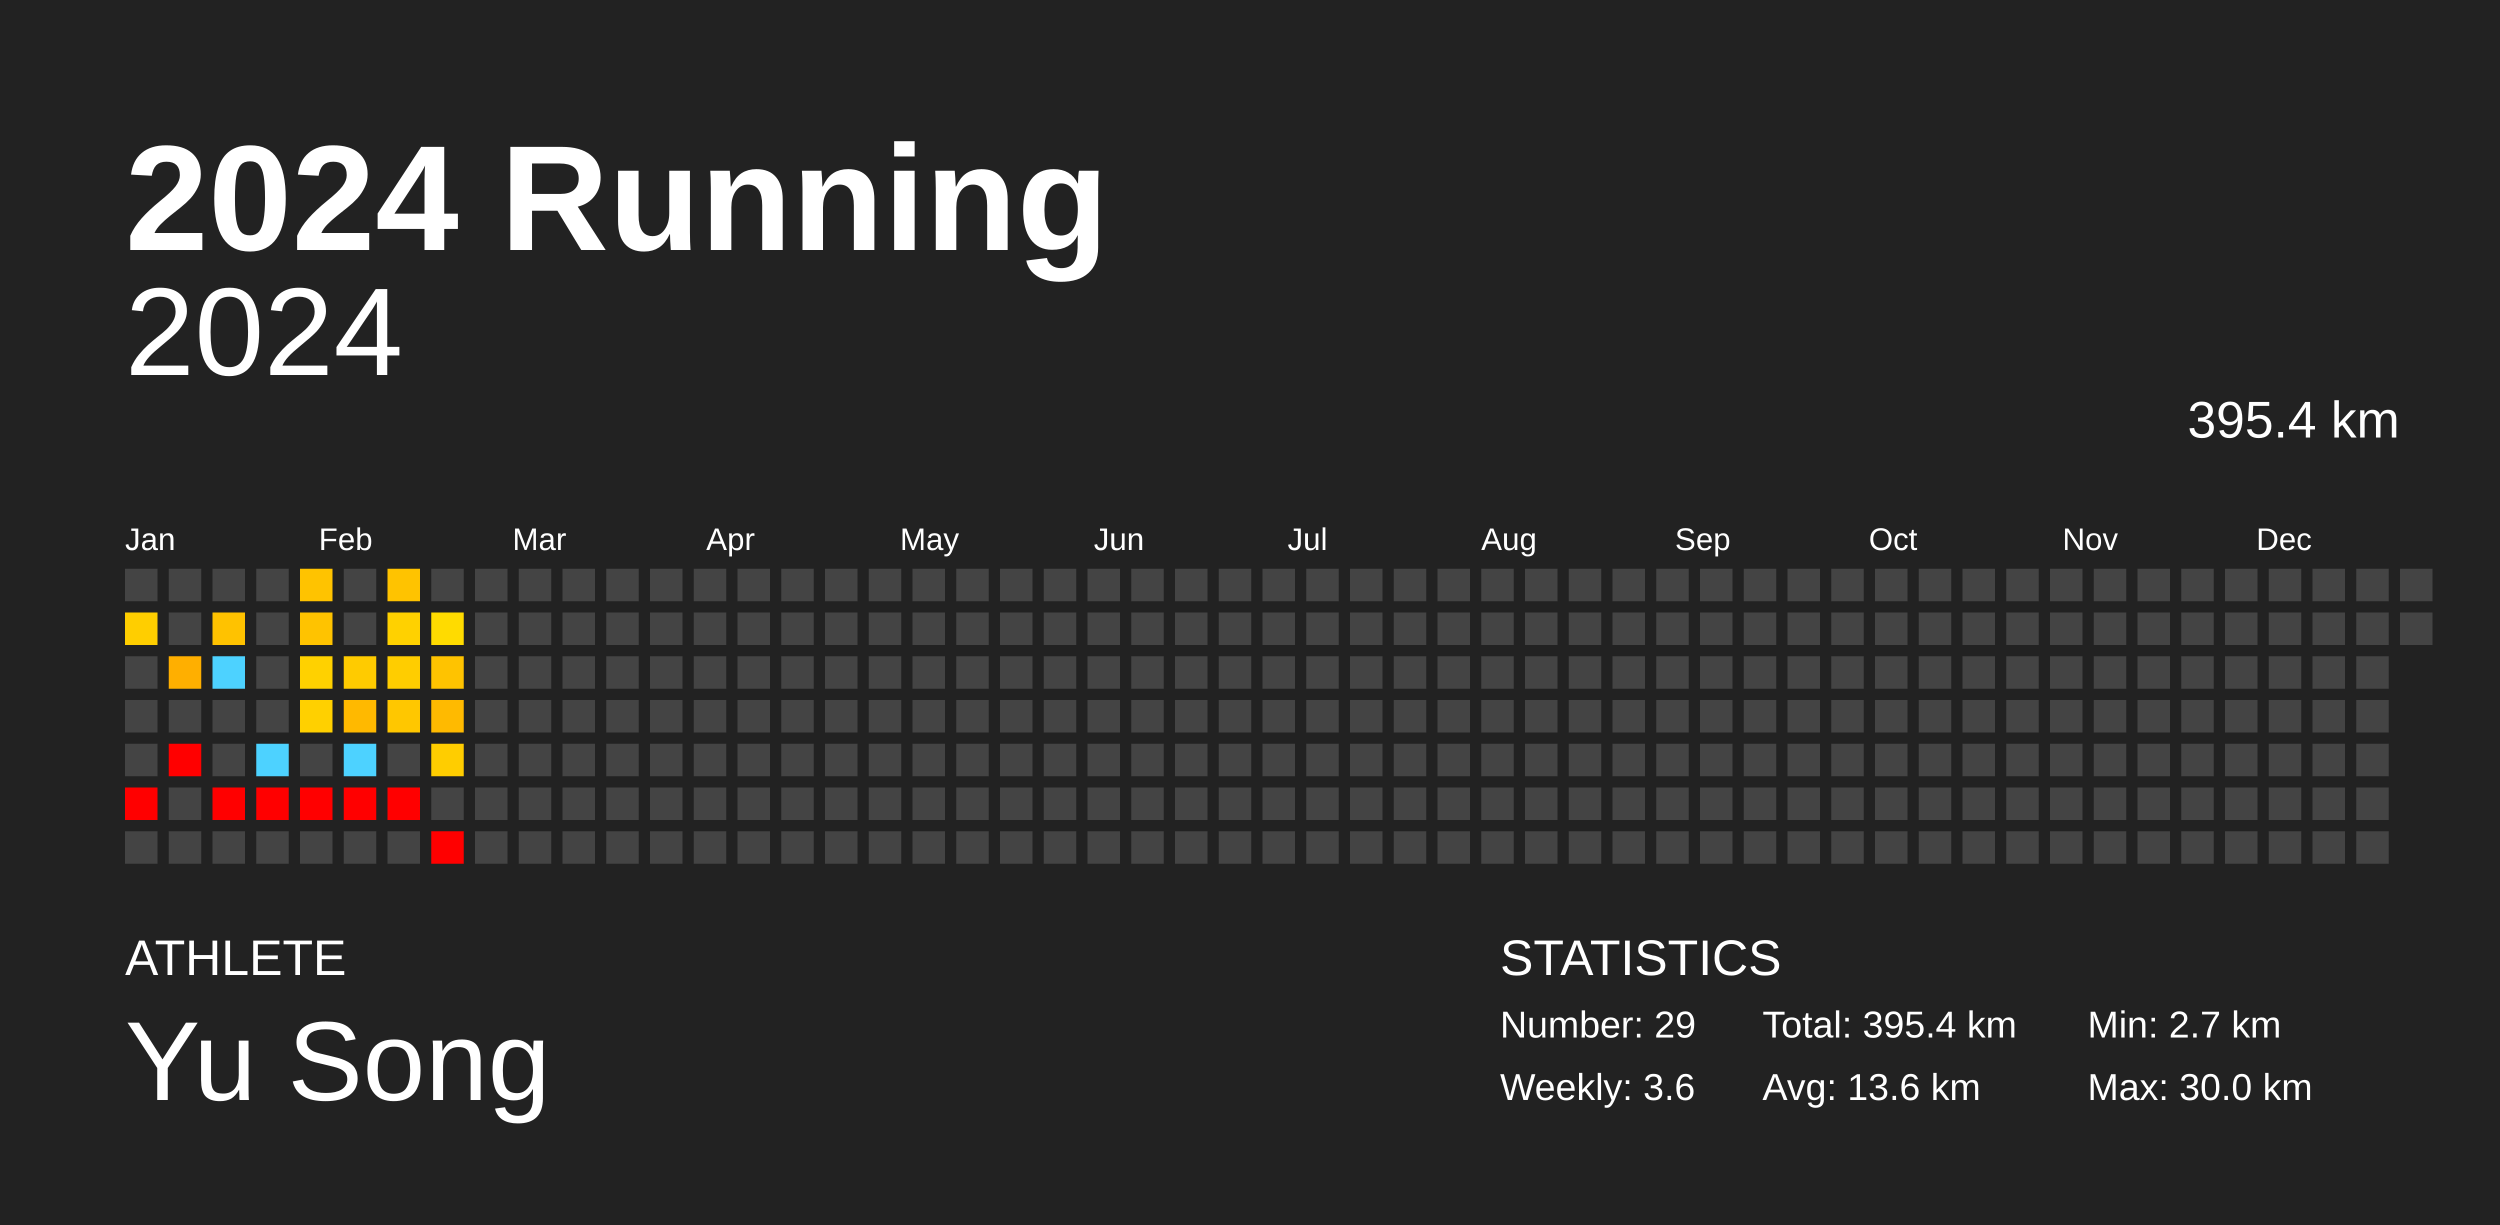
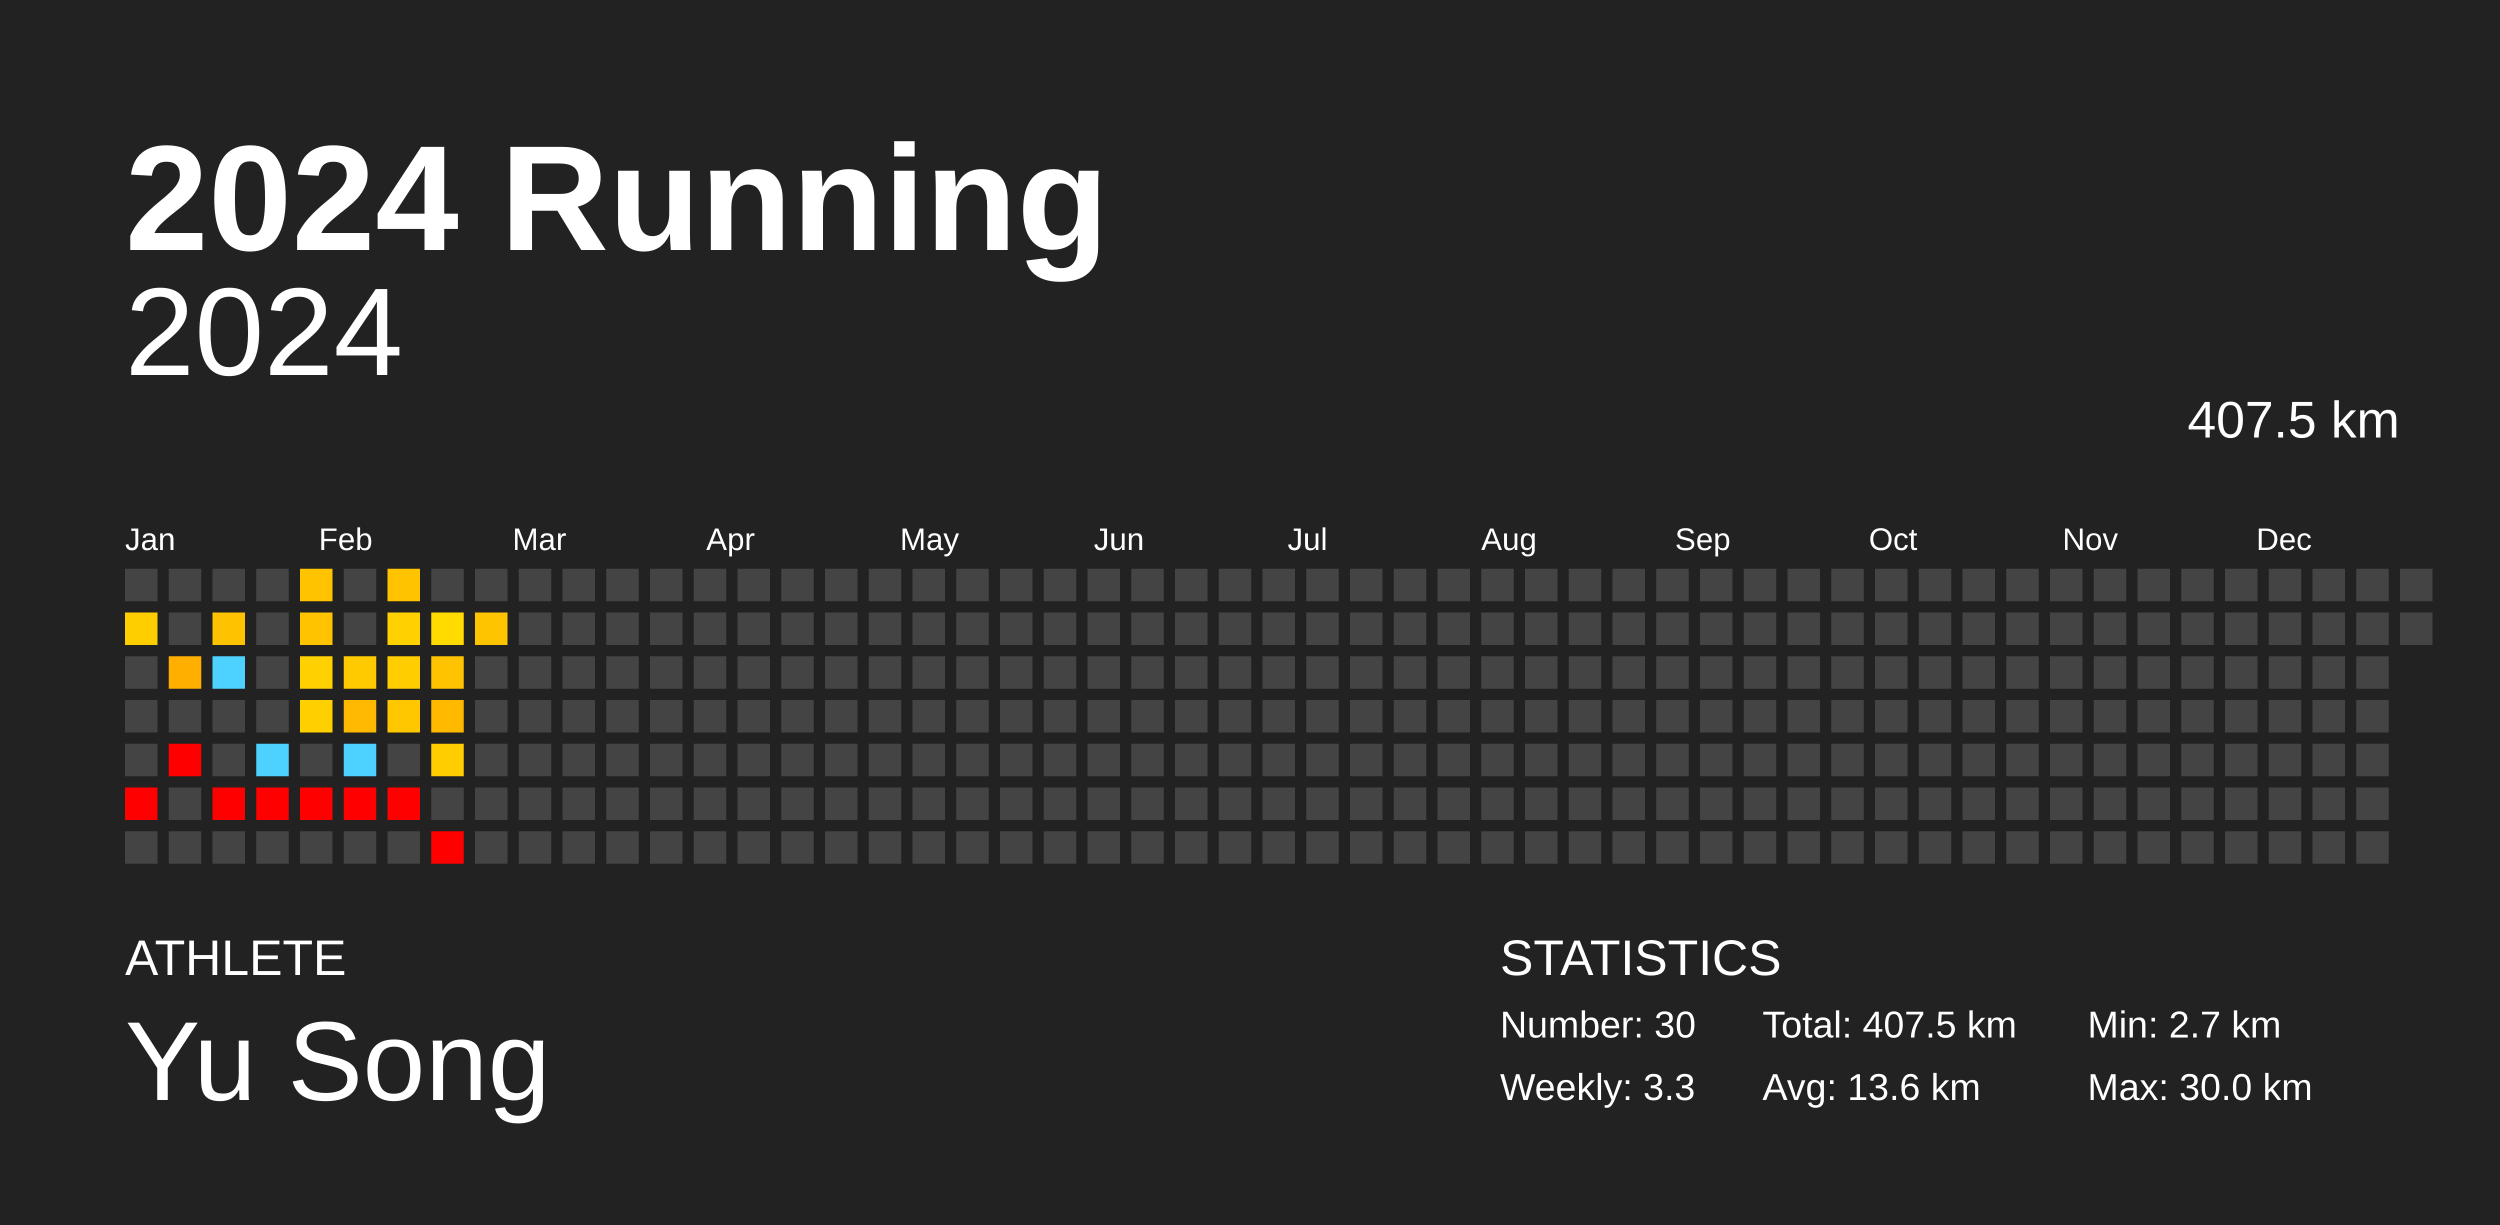
<svg xmlns="http://www.w3.org/2000/svg" baseProfile="full" height="98mm" version="1.1" viewBox="0,0,200,98" width="200mm">
  <defs />
  <rect fill="#222222" height="98" width="200" x="0" y="0" />
  <text fill="#FFFFFF" style="font-size:12px; font-family:Arial; font-weight:bold;" x="10" y="20">2024 Running</text>
  <text fill="#FFFFFF" style="font-size:4px; font-family:Arial" x="10" y="78">ATHLETE</text>
  <text fill="#FFFFFF" style="font-size:9px; font-family:Arial" x="10" y="88">Yu Song</text>
  <text fill="#FFFFFF" style="font-size:4px; font-family:Arial" x="120" y="78">STATISTICS</text>
-   <text fill="#FFFFFF" style="font-size:3px; font-family:Arial" x="120" y="83">Number: 29</text>
-   <text fill="#FFFFFF" style="font-size:3px; font-family:Arial" x="120" y="88">Weekly: 3.6</text>
-   <text fill="#FFFFFF" style="font-size:3px; font-family:Arial" x="141" y="83">Total: 395.4 km</text>
+   <text fill="#FFFFFF" style="font-size:3px; font-family:Arial" x="120" y="83">Number: 30</text>
+   <text fill="#FFFFFF" style="font-size:3px; font-family:Arial" x="120" y="88">Weekly: 3.3</text>
+   <text fill="#FFFFFF" style="font-size:3px; font-family:Arial" x="141" y="83">Total: 407.5 km</text>
  <text fill="#FFFFFF" style="font-size:3px; font-family:Arial" x="141" y="88">Avg: 13.6 km</text>
  <text fill="#FFFFFF" style="font-size:3px; font-family:Arial" x="167" y="83">Min: 2.7 km</text>
  <text fill="#FFFFFF" style="font-size:3px; font-family:Arial" x="167" y="88">Max: 30.0 km</text>
  <text alignment-baseline="hanging" fill="#FFFFFF" style="font-size:10.0px; font-family:Arial;" x="10" y="30">2024</text>
-   <text alignment-baseline="hanging" fill="#FFFFFF" style="font-size:4.125px; font-family:Arial;" x="175" y="35">395.4 km</text>
+   <text alignment-baseline="hanging" fill="#FFFFFF" style="font-size:4.125px; font-family:Arial;" x="175" y="35">407.5 km</text>
  <text fill="#FFFFFF" style="font-size:2.5px; font-family:Arial" x="10.0" y="44">Jan</text>
  <text fill="#FFFFFF" style="font-size:2.5px; font-family:Arial" x="25.5" y="44">Feb</text>
  <text fill="#FFFFFF" style="font-size:2.5px; font-family:Arial" x="41.0" y="44">Mar</text>
  <text fill="#FFFFFF" style="font-size:2.5px; font-family:Arial" x="56.5" y="44">Apr</text>
  <text fill="#FFFFFF" style="font-size:2.5px; font-family:Arial" x="72.0" y="44">May</text>
  <text fill="#FFFFFF" style="font-size:2.5px; font-family:Arial" x="87.5" y="44">Jun</text>
  <text fill="#FFFFFF" style="font-size:2.5px; font-family:Arial" x="103.0" y="44">Jul</text>
  <text fill="#FFFFFF" style="font-size:2.5px; font-family:Arial" x="118.5" y="44">Aug</text>
  <text fill="#FFFFFF" style="font-size:2.5px; font-family:Arial" x="134.0" y="44">Sep</text>
  <text fill="#FFFFFF" style="font-size:2.5px; font-family:Arial" x="149.5" y="44">Oct</text>
  <text fill="#FFFFFF" style="font-size:2.5px; font-family:Arial" x="165.0" y="44">Nov</text>
  <text fill="#FFFFFF" style="font-size:2.5px; font-family:Arial" x="180.5" y="44">Dec</text>
  <rect fill="#444444" height="2.6" width="2.6" x="10.0" y="45.5" />
  <rect fill="#ffce00" height="2.6" width="2.6" x="10.0" y="49.0" />
  <rect fill="#444444" height="2.6" width="2.6" x="10.0" y="52.5" />
  <rect fill="#444444" height="2.6" width="2.6" x="10.0" y="56.0" />
  <rect fill="#444444" height="2.6" width="2.6" x="10.0" y="59.5" />
  <rect fill="red" height="2.6" width="2.6" x="10.0" y="63.0" />
  <rect fill="#444444" height="2.6" width="2.6" x="10.0" y="66.5" />
  <rect fill="#444444" height="2.6" width="2.6" x="13.5" y="45.5" />
  <rect fill="#444444" height="2.6" width="2.6" x="13.5" y="49.0" />
  <rect fill="#ffaf00" height="2.6" width="2.6" x="13.5" y="52.5" />
  <rect fill="#444444" height="2.6" width="2.6" x="13.5" y="56.0" />
  <rect fill="red" height="2.6" width="2.6" x="13.5" y="59.5" />
  <rect fill="#444444" height="2.6" width="2.6" x="13.5" y="63.0" />
  <rect fill="#444444" height="2.6" width="2.6" x="13.5" y="66.5" />
  <rect fill="#444444" height="2.6" width="2.6" x="17.0" y="45.5" />
  <rect fill="#ffc200" height="2.6" width="2.6" x="17.0" y="49.0" />
  <rect fill="#4dd2ff" height="2.6" width="2.6" x="17.0" y="52.5" />
  <rect fill="#444444" height="2.6" width="2.6" x="17.0" y="56.0" />
  <rect fill="#444444" height="2.6" width="2.6" x="17.0" y="59.5" />
  <rect fill="red" height="2.6" width="2.6" x="17.0" y="63.0" />
  <rect fill="#444444" height="2.6" width="2.6" x="17.0" y="66.5" />
  <rect fill="#444444" height="2.6" width="2.6" x="20.5" y="45.5" />
  <rect fill="#444444" height="2.6" width="2.6" x="20.5" y="49.0" />
  <rect fill="#444444" height="2.6" width="2.6" x="20.5" y="52.5" />
  <rect fill="#444444" height="2.6" width="2.6" x="20.5" y="56.0" />
  <rect fill="#4dd2ff" height="2.6" width="2.6" x="20.5" y="59.5" />
  <rect fill="red" height="2.6" width="2.6" x="20.5" y="63.0" />
  <rect fill="#444444" height="2.6" width="2.6" x="20.5" y="66.5" />
  <rect fill="#ffc300" height="2.6" width="2.6" x="24.0" y="45.5" />
  <rect fill="#ffc300" height="2.6" width="2.6" x="24.0" y="49.0" />
  <rect fill="#ffd100" height="2.6" width="2.6" x="24.0" y="52.5" />
  <rect fill="#ffd000" height="2.6" width="2.6" x="24.0" y="56.0" />
  <rect fill="#444444" height="2.6" width="2.6" x="24.0" y="59.5" />
  <rect fill="red" height="2.6" width="2.6" x="24.0" y="63.0" />
  <rect fill="#444444" height="2.6" width="2.6" x="24.0" y="66.5" />
  <rect fill="#444444" height="2.6" width="2.6" x="27.5" y="45.5" />
  <rect fill="#444444" height="2.6" width="2.6" x="27.5" y="49.0" />
  <rect fill="#ffcb00" height="2.6" width="2.6" x="27.5" y="52.5" />
  <rect fill="#ffb900" height="2.6" width="2.6" x="27.5" y="56.0" />
  <rect fill="#4dd2ff" height="2.6" width="2.6" x="27.5" y="59.5" />
  <rect fill="red" height="2.6" width="2.6" x="27.5" y="63.0" />
  <rect fill="#444444" height="2.6" width="2.6" x="27.5" y="66.5" />
  <rect fill="#ffc300" height="2.6" width="2.6" x="31.0" y="45.5" />
  <rect fill="#ffd100" height="2.6" width="2.6" x="31.0" y="49.0" />
  <rect fill="#ffcd00" height="2.6" width="2.6" x="31.0" y="52.5" />
  <rect fill="#ffc700" height="2.6" width="2.6" x="31.0" y="56.0" />
  <rect fill="#444444" height="2.6" width="2.6" x="31.0" y="59.5" />
  <rect fill="red" height="2.6" width="2.6" x="31.0" y="63.0" />
  <rect fill="#444444" height="2.6" width="2.6" x="31.0" y="66.5" />
  <rect fill="#444444" height="2.6" width="2.6" x="34.5" y="45.5" />
  <rect fill="#ffdb00" height="2.6" width="2.6" x="34.5" y="49.0" />
  <rect fill="#ffc300" height="2.6" width="2.6" x="34.5" y="52.5" />
  <rect fill="#ffba00" height="2.6" width="2.6" x="34.5" y="56.0" />
  <rect fill="#ffcd00" height="2.6" width="2.6" x="34.5" y="59.5" />
  <rect fill="#444444" height="2.6" width="2.6" x="34.5" y="63.0" />
  <rect fill="red" height="2.6" width="2.6" x="34.5" y="66.5" />
  <rect fill="#444444" height="2.6" width="2.6" x="38.0" y="45.5" />
-   <rect fill="#444444" height="2.6" width="2.6" x="38.0" y="49.0" />
+   <rect fill="#ffc400" height="2.6" width="2.6" x="38.0" y="49.0" />
  <rect fill="#444444" height="2.6" width="2.6" x="38.0" y="52.5" />
  <rect fill="#444444" height="2.6" width="2.6" x="38.0" y="56.0" />
  <rect fill="#444444" height="2.6" width="2.6" x="38.0" y="59.5" />
  <rect fill="#444444" height="2.6" width="2.6" x="38.0" y="63.0" />
  <rect fill="#444444" height="2.6" width="2.6" x="38.0" y="66.5" />
  <rect fill="#444444" height="2.6" width="2.6" x="41.5" y="45.5" />
  <rect fill="#444444" height="2.6" width="2.6" x="41.5" y="49.0" />
  <rect fill="#444444" height="2.6" width="2.6" x="41.5" y="52.5" />
  <rect fill="#444444" height="2.6" width="2.6" x="41.5" y="56.0" />
  <rect fill="#444444" height="2.6" width="2.6" x="41.5" y="59.5" />
  <rect fill="#444444" height="2.6" width="2.6" x="41.5" y="63.0" />
  <rect fill="#444444" height="2.6" width="2.6" x="41.5" y="66.5" />
  <rect fill="#444444" height="2.6" width="2.6" x="45.0" y="45.5" />
  <rect fill="#444444" height="2.6" width="2.6" x="45.0" y="49.0" />
  <rect fill="#444444" height="2.6" width="2.6" x="45.0" y="52.5" />
  <rect fill="#444444" height="2.6" width="2.6" x="45.0" y="56.0" />
  <rect fill="#444444" height="2.6" width="2.6" x="45.0" y="59.5" />
  <rect fill="#444444" height="2.6" width="2.6" x="45.0" y="63.0" />
  <rect fill="#444444" height="2.6" width="2.6" x="45.0" y="66.5" />
  <rect fill="#444444" height="2.6" width="2.6" x="48.5" y="45.5" />
  <rect fill="#444444" height="2.6" width="2.6" x="48.5" y="49.0" />
  <rect fill="#444444" height="2.6" width="2.6" x="48.5" y="52.5" />
  <rect fill="#444444" height="2.6" width="2.6" x="48.5" y="56.0" />
  <rect fill="#444444" height="2.6" width="2.6" x="48.5" y="59.5" />
  <rect fill="#444444" height="2.6" width="2.6" x="48.5" y="63.0" />
  <rect fill="#444444" height="2.6" width="2.6" x="48.5" y="66.5" />
  <rect fill="#444444" height="2.6" width="2.6" x="52.0" y="45.5" />
  <rect fill="#444444" height="2.6" width="2.6" x="52.0" y="49.0" />
  <rect fill="#444444" height="2.6" width="2.6" x="52.0" y="52.5" />
  <rect fill="#444444" height="2.6" width="2.6" x="52.0" y="56.0" />
  <rect fill="#444444" height="2.6" width="2.6" x="52.0" y="59.5" />
  <rect fill="#444444" height="2.6" width="2.6" x="52.0" y="63.0" />
  <rect fill="#444444" height="2.6" width="2.6" x="52.0" y="66.5" />
  <rect fill="#444444" height="2.6" width="2.6" x="55.5" y="45.5" />
  <rect fill="#444444" height="2.6" width="2.6" x="55.5" y="49.0" />
  <rect fill="#444444" height="2.6" width="2.6" x="55.5" y="52.5" />
  <rect fill="#444444" height="2.6" width="2.6" x="55.5" y="56.0" />
  <rect fill="#444444" height="2.6" width="2.6" x="55.5" y="59.5" />
  <rect fill="#444444" height="2.6" width="2.6" x="55.5" y="63.0" />
  <rect fill="#444444" height="2.6" width="2.6" x="55.5" y="66.5" />
  <rect fill="#444444" height="2.6" width="2.6" x="59.0" y="45.5" />
  <rect fill="#444444" height="2.6" width="2.6" x="59.0" y="49.0" />
  <rect fill="#444444" height="2.6" width="2.6" x="59.0" y="52.5" />
  <rect fill="#444444" height="2.6" width="2.6" x="59.0" y="56.0" />
  <rect fill="#444444" height="2.6" width="2.6" x="59.0" y="59.5" />
  <rect fill="#444444" height="2.6" width="2.6" x="59.0" y="63.0" />
  <rect fill="#444444" height="2.6" width="2.6" x="59.0" y="66.5" />
  <rect fill="#444444" height="2.6" width="2.6" x="62.5" y="45.5" />
  <rect fill="#444444" height="2.6" width="2.6" x="62.5" y="49.0" />
  <rect fill="#444444" height="2.6" width="2.6" x="62.5" y="52.5" />
  <rect fill="#444444" height="2.6" width="2.6" x="62.5" y="56.0" />
  <rect fill="#444444" height="2.6" width="2.6" x="62.5" y="59.5" />
  <rect fill="#444444" height="2.6" width="2.6" x="62.5" y="63.0" />
  <rect fill="#444444" height="2.6" width="2.6" x="62.5" y="66.5" />
  <rect fill="#444444" height="2.6" width="2.6" x="66.0" y="45.5" />
  <rect fill="#444444" height="2.6" width="2.6" x="66.0" y="49.0" />
  <rect fill="#444444" height="2.6" width="2.6" x="66.0" y="52.5" />
  <rect fill="#444444" height="2.6" width="2.6" x="66.0" y="56.0" />
  <rect fill="#444444" height="2.6" width="2.6" x="66.0" y="59.5" />
  <rect fill="#444444" height="2.6" width="2.6" x="66.0" y="63.0" />
  <rect fill="#444444" height="2.6" width="2.6" x="66.0" y="66.5" />
  <rect fill="#444444" height="2.6" width="2.6" x="69.5" y="45.5" />
  <rect fill="#444444" height="2.6" width="2.6" x="69.5" y="49.0" />
  <rect fill="#444444" height="2.6" width="2.6" x="69.5" y="52.5" />
  <rect fill="#444444" height="2.6" width="2.6" x="69.5" y="56.0" />
  <rect fill="#444444" height="2.6" width="2.6" x="69.5" y="59.5" />
  <rect fill="#444444" height="2.6" width="2.6" x="69.5" y="63.0" />
  <rect fill="#444444" height="2.6" width="2.6" x="69.5" y="66.5" />
  <rect fill="#444444" height="2.6" width="2.6" x="73.0" y="45.5" />
  <rect fill="#444444" height="2.6" width="2.6" x="73.0" y="49.0" />
  <rect fill="#444444" height="2.6" width="2.6" x="73.0" y="52.5" />
  <rect fill="#444444" height="2.6" width="2.6" x="73.0" y="56.0" />
  <rect fill="#444444" height="2.6" width="2.6" x="73.0" y="59.5" />
  <rect fill="#444444" height="2.6" width="2.6" x="73.0" y="63.0" />
  <rect fill="#444444" height="2.6" width="2.6" x="73.0" y="66.5" />
  <rect fill="#444444" height="2.6" width="2.6" x="76.5" y="45.5" />
  <rect fill="#444444" height="2.6" width="2.6" x="76.5" y="49.0" />
  <rect fill="#444444" height="2.6" width="2.6" x="76.5" y="52.5" />
  <rect fill="#444444" height="2.6" width="2.6" x="76.5" y="56.0" />
  <rect fill="#444444" height="2.6" width="2.6" x="76.5" y="59.5" />
  <rect fill="#444444" height="2.6" width="2.6" x="76.5" y="63.0" />
  <rect fill="#444444" height="2.6" width="2.6" x="76.5" y="66.5" />
  <rect fill="#444444" height="2.6" width="2.6" x="80.0" y="45.5" />
  <rect fill="#444444" height="2.6" width="2.6" x="80.0" y="49.0" />
  <rect fill="#444444" height="2.6" width="2.6" x="80.0" y="52.5" />
  <rect fill="#444444" height="2.6" width="2.6" x="80.0" y="56.0" />
  <rect fill="#444444" height="2.6" width="2.6" x="80.0" y="59.5" />
  <rect fill="#444444" height="2.6" width="2.6" x="80.0" y="63.0" />
  <rect fill="#444444" height="2.6" width="2.6" x="80.0" y="66.5" />
  <rect fill="#444444" height="2.6" width="2.6" x="83.5" y="45.5" />
  <rect fill="#444444" height="2.6" width="2.6" x="83.5" y="49.0" />
  <rect fill="#444444" height="2.6" width="2.6" x="83.5" y="52.5" />
  <rect fill="#444444" height="2.6" width="2.6" x="83.5" y="56.0" />
  <rect fill="#444444" height="2.6" width="2.6" x="83.5" y="59.5" />
  <rect fill="#444444" height="2.6" width="2.6" x="83.5" y="63.0" />
  <rect fill="#444444" height="2.6" width="2.6" x="83.5" y="66.5" />
  <rect fill="#444444" height="2.6" width="2.6" x="87.0" y="45.5" />
  <rect fill="#444444" height="2.6" width="2.6" x="87.0" y="49.0" />
  <rect fill="#444444" height="2.6" width="2.6" x="87.0" y="52.5" />
  <rect fill="#444444" height="2.6" width="2.6" x="87.0" y="56.0" />
  <rect fill="#444444" height="2.6" width="2.6" x="87.0" y="59.5" />
  <rect fill="#444444" height="2.6" width="2.6" x="87.0" y="63.0" />
  <rect fill="#444444" height="2.6" width="2.6" x="87.0" y="66.5" />
  <rect fill="#444444" height="2.6" width="2.6" x="90.5" y="45.5" />
  <rect fill="#444444" height="2.6" width="2.6" x="90.5" y="49.0" />
  <rect fill="#444444" height="2.6" width="2.6" x="90.5" y="52.5" />
  <rect fill="#444444" height="2.6" width="2.6" x="90.5" y="56.0" />
  <rect fill="#444444" height="2.6" width="2.6" x="90.5" y="59.5" />
  <rect fill="#444444" height="2.6" width="2.6" x="90.5" y="63.0" />
  <rect fill="#444444" height="2.6" width="2.6" x="90.5" y="66.5" />
  <rect fill="#444444" height="2.6" width="2.6" x="94.0" y="45.5" />
  <rect fill="#444444" height="2.6" width="2.6" x="94.0" y="49.0" />
  <rect fill="#444444" height="2.6" width="2.6" x="94.0" y="52.5" />
  <rect fill="#444444" height="2.6" width="2.6" x="94.0" y="56.0" />
  <rect fill="#444444" height="2.6" width="2.6" x="94.0" y="59.5" />
  <rect fill="#444444" height="2.6" width="2.6" x="94.0" y="63.0" />
  <rect fill="#444444" height="2.6" width="2.6" x="94.0" y="66.5" />
  <rect fill="#444444" height="2.6" width="2.6" x="97.5" y="45.5" />
  <rect fill="#444444" height="2.6" width="2.6" x="97.5" y="49.0" />
  <rect fill="#444444" height="2.6" width="2.6" x="97.5" y="52.5" />
  <rect fill="#444444" height="2.6" width="2.6" x="97.5" y="56.0" />
  <rect fill="#444444" height="2.6" width="2.6" x="97.5" y="59.5" />
  <rect fill="#444444" height="2.6" width="2.6" x="97.5" y="63.0" />
  <rect fill="#444444" height="2.6" width="2.6" x="97.5" y="66.5" />
  <rect fill="#444444" height="2.6" width="2.6" x="101.0" y="45.5" />
  <rect fill="#444444" height="2.6" width="2.6" x="101.0" y="49.0" />
  <rect fill="#444444" height="2.6" width="2.6" x="101.0" y="52.5" />
  <rect fill="#444444" height="2.6" width="2.6" x="101.0" y="56.0" />
  <rect fill="#444444" height="2.6" width="2.6" x="101.0" y="59.5" />
  <rect fill="#444444" height="2.6" width="2.6" x="101.0" y="63.0" />
  <rect fill="#444444" height="2.6" width="2.6" x="101.0" y="66.5" />
  <rect fill="#444444" height="2.6" width="2.6" x="104.5" y="45.5" />
  <rect fill="#444444" height="2.6" width="2.6" x="104.5" y="49.0" />
  <rect fill="#444444" height="2.6" width="2.6" x="104.5" y="52.5" />
  <rect fill="#444444" height="2.6" width="2.6" x="104.5" y="56.0" />
  <rect fill="#444444" height="2.6" width="2.6" x="104.5" y="59.5" />
  <rect fill="#444444" height="2.6" width="2.6" x="104.5" y="63.0" />
  <rect fill="#444444" height="2.6" width="2.6" x="104.5" y="66.5" />
  <rect fill="#444444" height="2.6" width="2.6" x="108.0" y="45.5" />
  <rect fill="#444444" height="2.6" width="2.6" x="108.0" y="49.0" />
  <rect fill="#444444" height="2.6" width="2.6" x="108.0" y="52.5" />
  <rect fill="#444444" height="2.6" width="2.6" x="108.0" y="56.0" />
  <rect fill="#444444" height="2.6" width="2.6" x="108.0" y="59.5" />
  <rect fill="#444444" height="2.6" width="2.6" x="108.0" y="63.0" />
  <rect fill="#444444" height="2.6" width="2.6" x="108.0" y="66.5" />
  <rect fill="#444444" height="2.6" width="2.6" x="111.5" y="45.5" />
  <rect fill="#444444" height="2.6" width="2.6" x="111.5" y="49.0" />
  <rect fill="#444444" height="2.6" width="2.6" x="111.5" y="52.5" />
  <rect fill="#444444" height="2.6" width="2.6" x="111.5" y="56.0" />
  <rect fill="#444444" height="2.6" width="2.6" x="111.5" y="59.5" />
  <rect fill="#444444" height="2.6" width="2.6" x="111.5" y="63.0" />
  <rect fill="#444444" height="2.6" width="2.6" x="111.5" y="66.5" />
  <rect fill="#444444" height="2.6" width="2.6" x="115.0" y="45.5" />
  <rect fill="#444444" height="2.6" width="2.6" x="115.0" y="49.0" />
  <rect fill="#444444" height="2.6" width="2.6" x="115.0" y="52.5" />
  <rect fill="#444444" height="2.6" width="2.6" x="115.0" y="56.0" />
  <rect fill="#444444" height="2.6" width="2.6" x="115.0" y="59.5" />
  <rect fill="#444444" height="2.6" width="2.6" x="115.0" y="63.0" />
  <rect fill="#444444" height="2.6" width="2.6" x="115.0" y="66.5" />
  <rect fill="#444444" height="2.6" width="2.6" x="118.5" y="45.5" />
  <rect fill="#444444" height="2.6" width="2.6" x="118.5" y="49.0" />
  <rect fill="#444444" height="2.6" width="2.6" x="118.5" y="52.5" />
  <rect fill="#444444" height="2.6" width="2.6" x="118.5" y="56.0" />
  <rect fill="#444444" height="2.6" width="2.6" x="118.5" y="59.5" />
  <rect fill="#444444" height="2.6" width="2.6" x="118.5" y="63.0" />
  <rect fill="#444444" height="2.6" width="2.6" x="118.5" y="66.5" />
  <rect fill="#444444" height="2.6" width="2.6" x="122.0" y="45.5" />
  <rect fill="#444444" height="2.6" width="2.6" x="122.0" y="49.0" />
  <rect fill="#444444" height="2.6" width="2.6" x="122.0" y="52.5" />
  <rect fill="#444444" height="2.6" width="2.6" x="122.0" y="56.0" />
  <rect fill="#444444" height="2.6" width="2.6" x="122.0" y="59.5" />
  <rect fill="#444444" height="2.6" width="2.6" x="122.0" y="63.0" />
  <rect fill="#444444" height="2.6" width="2.6" x="122.0" y="66.5" />
  <rect fill="#444444" height="2.6" width="2.6" x="125.5" y="45.5" />
  <rect fill="#444444" height="2.6" width="2.6" x="125.5" y="49.0" />
  <rect fill="#444444" height="2.6" width="2.6" x="125.5" y="52.5" />
  <rect fill="#444444" height="2.6" width="2.6" x="125.5" y="56.0" />
  <rect fill="#444444" height="2.6" width="2.6" x="125.5" y="59.5" />
  <rect fill="#444444" height="2.6" width="2.6" x="125.5" y="63.0" />
  <rect fill="#444444" height="2.6" width="2.6" x="125.5" y="66.5" />
  <rect fill="#444444" height="2.6" width="2.6" x="129.0" y="45.5" />
  <rect fill="#444444" height="2.6" width="2.6" x="129.0" y="49.0" />
  <rect fill="#444444" height="2.6" width="2.6" x="129.0" y="52.5" />
  <rect fill="#444444" height="2.6" width="2.6" x="129.0" y="56.0" />
  <rect fill="#444444" height="2.6" width="2.6" x="129.0" y="59.5" />
  <rect fill="#444444" height="2.6" width="2.6" x="129.0" y="63.0" />
  <rect fill="#444444" height="2.6" width="2.6" x="129.0" y="66.5" />
  <rect fill="#444444" height="2.6" width="2.6" x="132.5" y="45.5" />
  <rect fill="#444444" height="2.6" width="2.6" x="132.5" y="49.0" />
  <rect fill="#444444" height="2.6" width="2.6" x="132.5" y="52.5" />
  <rect fill="#444444" height="2.6" width="2.6" x="132.5" y="56.0" />
  <rect fill="#444444" height="2.6" width="2.6" x="132.5" y="59.5" />
  <rect fill="#444444" height="2.6" width="2.6" x="132.5" y="63.0" />
  <rect fill="#444444" height="2.6" width="2.6" x="132.5" y="66.5" />
  <rect fill="#444444" height="2.6" width="2.6" x="136.0" y="45.5" />
  <rect fill="#444444" height="2.6" width="2.6" x="136.0" y="49.0" />
  <rect fill="#444444" height="2.6" width="2.6" x="136.0" y="52.5" />
  <rect fill="#444444" height="2.6" width="2.6" x="136.0" y="56.0" />
  <rect fill="#444444" height="2.6" width="2.6" x="136.0" y="59.5" />
  <rect fill="#444444" height="2.6" width="2.6" x="136.0" y="63.0" />
  <rect fill="#444444" height="2.6" width="2.6" x="136.0" y="66.5" />
  <rect fill="#444444" height="2.6" width="2.6" x="139.5" y="45.5" />
  <rect fill="#444444" height="2.6" width="2.6" x="139.5" y="49.0" />
  <rect fill="#444444" height="2.6" width="2.6" x="139.5" y="52.5" />
  <rect fill="#444444" height="2.6" width="2.6" x="139.5" y="56.0" />
  <rect fill="#444444" height="2.6" width="2.6" x="139.5" y="59.5" />
  <rect fill="#444444" height="2.6" width="2.6" x="139.5" y="63.0" />
  <rect fill="#444444" height="2.6" width="2.6" x="139.5" y="66.5" />
  <rect fill="#444444" height="2.6" width="2.6" x="143.0" y="45.5" />
  <rect fill="#444444" height="2.6" width="2.6" x="143.0" y="49.0" />
  <rect fill="#444444" height="2.6" width="2.6" x="143.0" y="52.5" />
  <rect fill="#444444" height="2.6" width="2.6" x="143.0" y="56.0" />
  <rect fill="#444444" height="2.6" width="2.6" x="143.0" y="59.5" />
  <rect fill="#444444" height="2.6" width="2.6" x="143.0" y="63.0" />
  <rect fill="#444444" height="2.6" width="2.6" x="143.0" y="66.5" />
  <rect fill="#444444" height="2.6" width="2.6" x="146.5" y="45.5" />
  <rect fill="#444444" height="2.6" width="2.6" x="146.5" y="49.0" />
  <rect fill="#444444" height="2.6" width="2.6" x="146.5" y="52.5" />
  <rect fill="#444444" height="2.6" width="2.6" x="146.5" y="56.0" />
  <rect fill="#444444" height="2.6" width="2.6" x="146.5" y="59.5" />
  <rect fill="#444444" height="2.6" width="2.6" x="146.5" y="63.0" />
  <rect fill="#444444" height="2.6" width="2.6" x="146.5" y="66.5" />
  <rect fill="#444444" height="2.6" width="2.6" x="150.0" y="45.5" />
  <rect fill="#444444" height="2.6" width="2.6" x="150.0" y="49.0" />
  <rect fill="#444444" height="2.6" width="2.6" x="150.0" y="52.5" />
  <rect fill="#444444" height="2.6" width="2.6" x="150.0" y="56.0" />
  <rect fill="#444444" height="2.6" width="2.6" x="150.0" y="59.5" />
  <rect fill="#444444" height="2.6" width="2.6" x="150.0" y="63.0" />
  <rect fill="#444444" height="2.6" width="2.6" x="150.0" y="66.5" />
  <rect fill="#444444" height="2.6" width="2.6" x="153.5" y="45.5" />
  <rect fill="#444444" height="2.6" width="2.6" x="153.5" y="49.0" />
  <rect fill="#444444" height="2.6" width="2.6" x="153.5" y="52.5" />
  <rect fill="#444444" height="2.6" width="2.6" x="153.5" y="56.0" />
  <rect fill="#444444" height="2.6" width="2.6" x="153.5" y="59.5" />
  <rect fill="#444444" height="2.6" width="2.6" x="153.5" y="63.0" />
  <rect fill="#444444" height="2.6" width="2.6" x="153.5" y="66.5" />
  <rect fill="#444444" height="2.6" width="2.6" x="157.0" y="45.5" />
  <rect fill="#444444" height="2.6" width="2.6" x="157.0" y="49.0" />
  <rect fill="#444444" height="2.6" width="2.6" x="157.0" y="52.5" />
  <rect fill="#444444" height="2.6" width="2.6" x="157.0" y="56.0" />
  <rect fill="#444444" height="2.6" width="2.6" x="157.0" y="59.5" />
  <rect fill="#444444" height="2.6" width="2.6" x="157.0" y="63.0" />
  <rect fill="#444444" height="2.6" width="2.6" x="157.0" y="66.5" />
  <rect fill="#444444" height="2.6" width="2.6" x="160.5" y="45.5" />
  <rect fill="#444444" height="2.6" width="2.6" x="160.5" y="49.0" />
  <rect fill="#444444" height="2.6" width="2.6" x="160.5" y="52.5" />
  <rect fill="#444444" height="2.6" width="2.6" x="160.5" y="56.0" />
  <rect fill="#444444" height="2.6" width="2.6" x="160.5" y="59.5" />
  <rect fill="#444444" height="2.6" width="2.6" x="160.5" y="63.0" />
  <rect fill="#444444" height="2.6" width="2.6" x="160.5" y="66.5" />
  <rect fill="#444444" height="2.6" width="2.6" x="164.0" y="45.5" />
  <rect fill="#444444" height="2.6" width="2.6" x="164.0" y="49.0" />
  <rect fill="#444444" height="2.6" width="2.6" x="164.0" y="52.5" />
  <rect fill="#444444" height="2.6" width="2.6" x="164.0" y="56.0" />
  <rect fill="#444444" height="2.6" width="2.6" x="164.0" y="59.5" />
  <rect fill="#444444" height="2.6" width="2.6" x="164.0" y="63.0" />
  <rect fill="#444444" height="2.6" width="2.6" x="164.0" y="66.5" />
  <rect fill="#444444" height="2.6" width="2.6" x="167.5" y="45.5" />
  <rect fill="#444444" height="2.6" width="2.6" x="167.5" y="49.0" />
  <rect fill="#444444" height="2.6" width="2.6" x="167.5" y="52.5" />
  <rect fill="#444444" height="2.6" width="2.6" x="167.5" y="56.0" />
  <rect fill="#444444" height="2.6" width="2.6" x="167.5" y="59.5" />
  <rect fill="#444444" height="2.6" width="2.6" x="167.5" y="63.0" />
  <rect fill="#444444" height="2.6" width="2.6" x="167.5" y="66.5" />
  <rect fill="#444444" height="2.6" width="2.6" x="171.0" y="45.5" />
  <rect fill="#444444" height="2.6" width="2.6" x="171.0" y="49.0" />
  <rect fill="#444444" height="2.6" width="2.6" x="171.0" y="52.5" />
  <rect fill="#444444" height="2.6" width="2.6" x="171.0" y="56.0" />
  <rect fill="#444444" height="2.6" width="2.6" x="171.0" y="59.5" />
  <rect fill="#444444" height="2.6" width="2.6" x="171.0" y="63.0" />
  <rect fill="#444444" height="2.6" width="2.6" x="171.0" y="66.5" />
  <rect fill="#444444" height="2.6" width="2.6" x="174.5" y="45.5" />
  <rect fill="#444444" height="2.6" width="2.6" x="174.5" y="49.0" />
  <rect fill="#444444" height="2.6" width="2.6" x="174.5" y="52.5" />
  <rect fill="#444444" height="2.6" width="2.6" x="174.5" y="56.0" />
  <rect fill="#444444" height="2.6" width="2.6" x="174.5" y="59.5" />
  <rect fill="#444444" height="2.6" width="2.6" x="174.5" y="63.0" />
  <rect fill="#444444" height="2.6" width="2.6" x="174.5" y="66.5" />
  <rect fill="#444444" height="2.6" width="2.6" x="178.0" y="45.5" />
  <rect fill="#444444" height="2.6" width="2.6" x="178.0" y="49.0" />
  <rect fill="#444444" height="2.6" width="2.6" x="178.0" y="52.5" />
  <rect fill="#444444" height="2.6" width="2.6" x="178.0" y="56.0" />
  <rect fill="#444444" height="2.6" width="2.6" x="178.0" y="59.5" />
  <rect fill="#444444" height="2.6" width="2.6" x="178.0" y="63.0" />
  <rect fill="#444444" height="2.6" width="2.6" x="178.0" y="66.5" />
  <rect fill="#444444" height="2.6" width="2.6" x="181.5" y="45.5" />
  <rect fill="#444444" height="2.6" width="2.6" x="181.5" y="49.0" />
  <rect fill="#444444" height="2.6" width="2.6" x="181.5" y="52.5" />
  <rect fill="#444444" height="2.6" width="2.6" x="181.5" y="56.0" />
  <rect fill="#444444" height="2.6" width="2.6" x="181.5" y="59.5" />
  <rect fill="#444444" height="2.6" width="2.6" x="181.5" y="63.0" />
  <rect fill="#444444" height="2.6" width="2.6" x="181.5" y="66.5" />
  <rect fill="#444444" height="2.6" width="2.6" x="185.0" y="45.5" />
  <rect fill="#444444" height="2.6" width="2.6" x="185.0" y="49.0" />
  <rect fill="#444444" height="2.6" width="2.6" x="185.0" y="52.5" />
  <rect fill="#444444" height="2.6" width="2.6" x="185.0" y="56.0" />
  <rect fill="#444444" height="2.6" width="2.6" x="185.0" y="59.5" />
  <rect fill="#444444" height="2.6" width="2.6" x="185.0" y="63.0" />
  <rect fill="#444444" height="2.6" width="2.6" x="185.0" y="66.5" />
  <rect fill="#444444" height="2.6" width="2.6" x="188.5" y="45.5" />
  <rect fill="#444444" height="2.6" width="2.6" x="188.5" y="49.0" />
  <rect fill="#444444" height="2.6" width="2.6" x="188.5" y="52.5" />
  <rect fill="#444444" height="2.6" width="2.6" x="188.5" y="56.0" />
  <rect fill="#444444" height="2.6" width="2.6" x="188.5" y="59.5" />
  <rect fill="#444444" height="2.6" width="2.6" x="188.5" y="63.0" />
  <rect fill="#444444" height="2.6" width="2.6" x="188.5" y="66.5" />
  <rect fill="#444444" height="2.6" width="2.6" x="192.0" y="45.5" />
  <rect fill="#444444" height="2.6" width="2.6" x="192.0" y="49.0" />
</svg>
